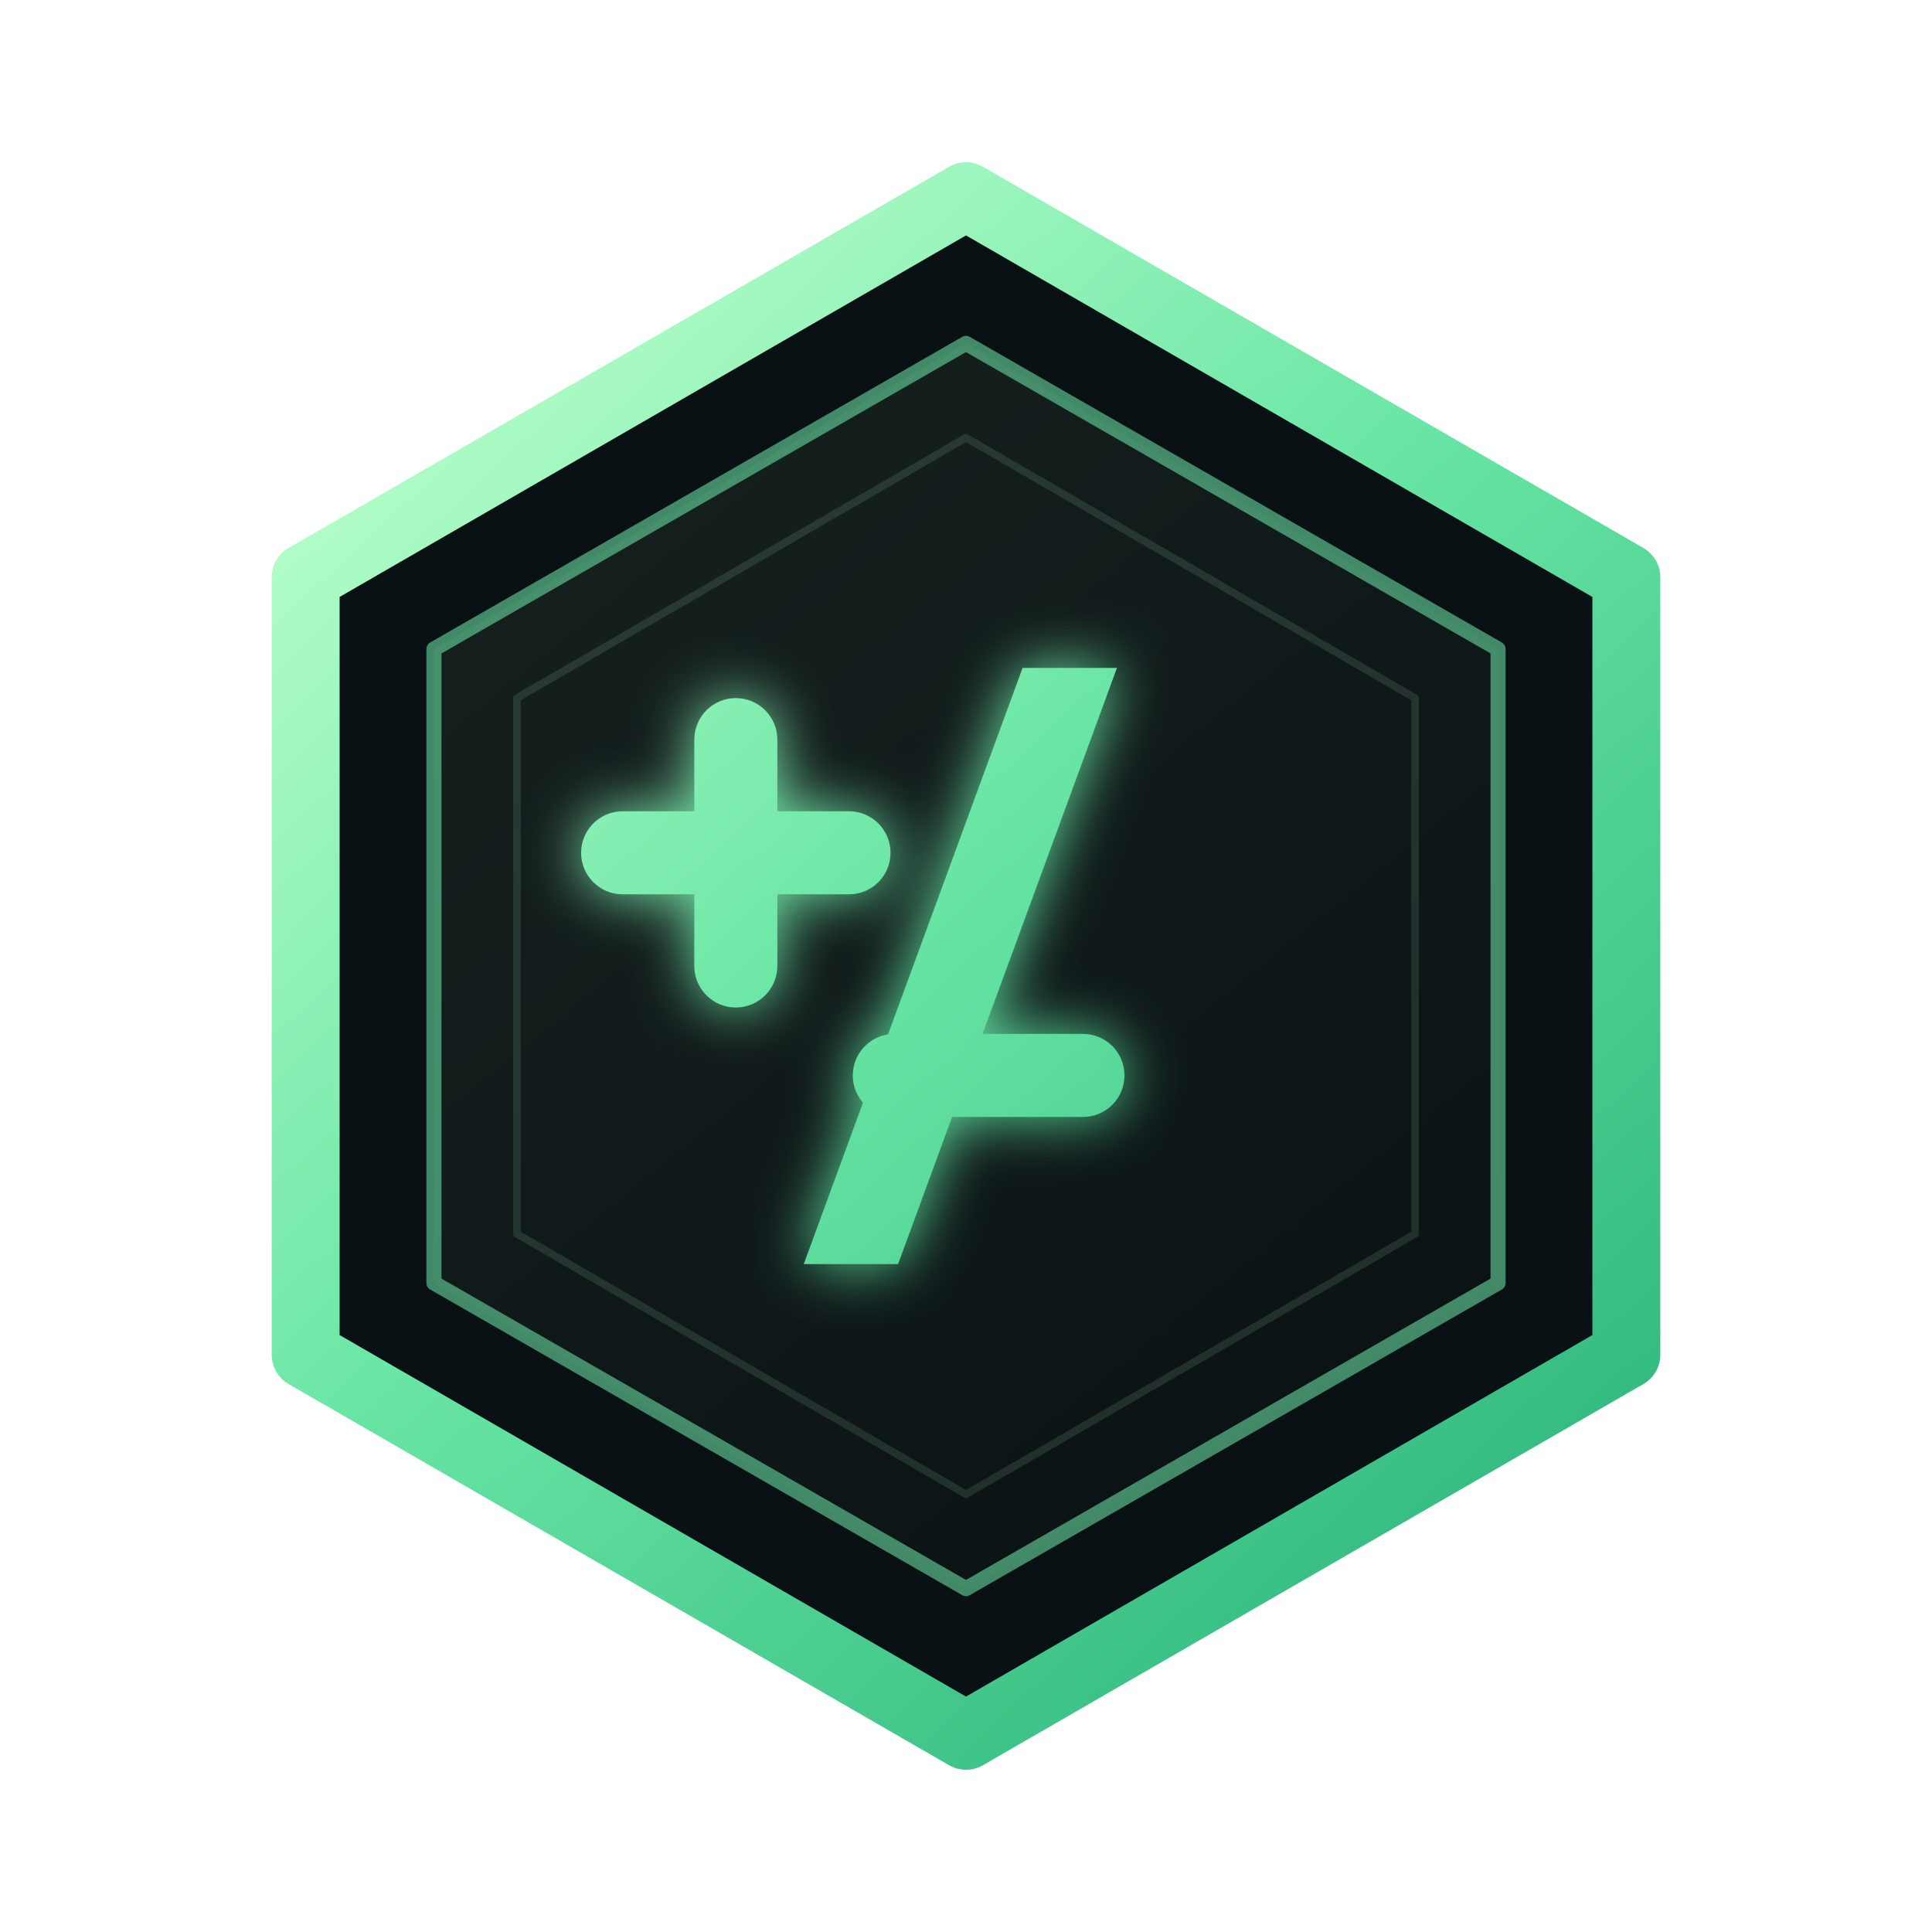
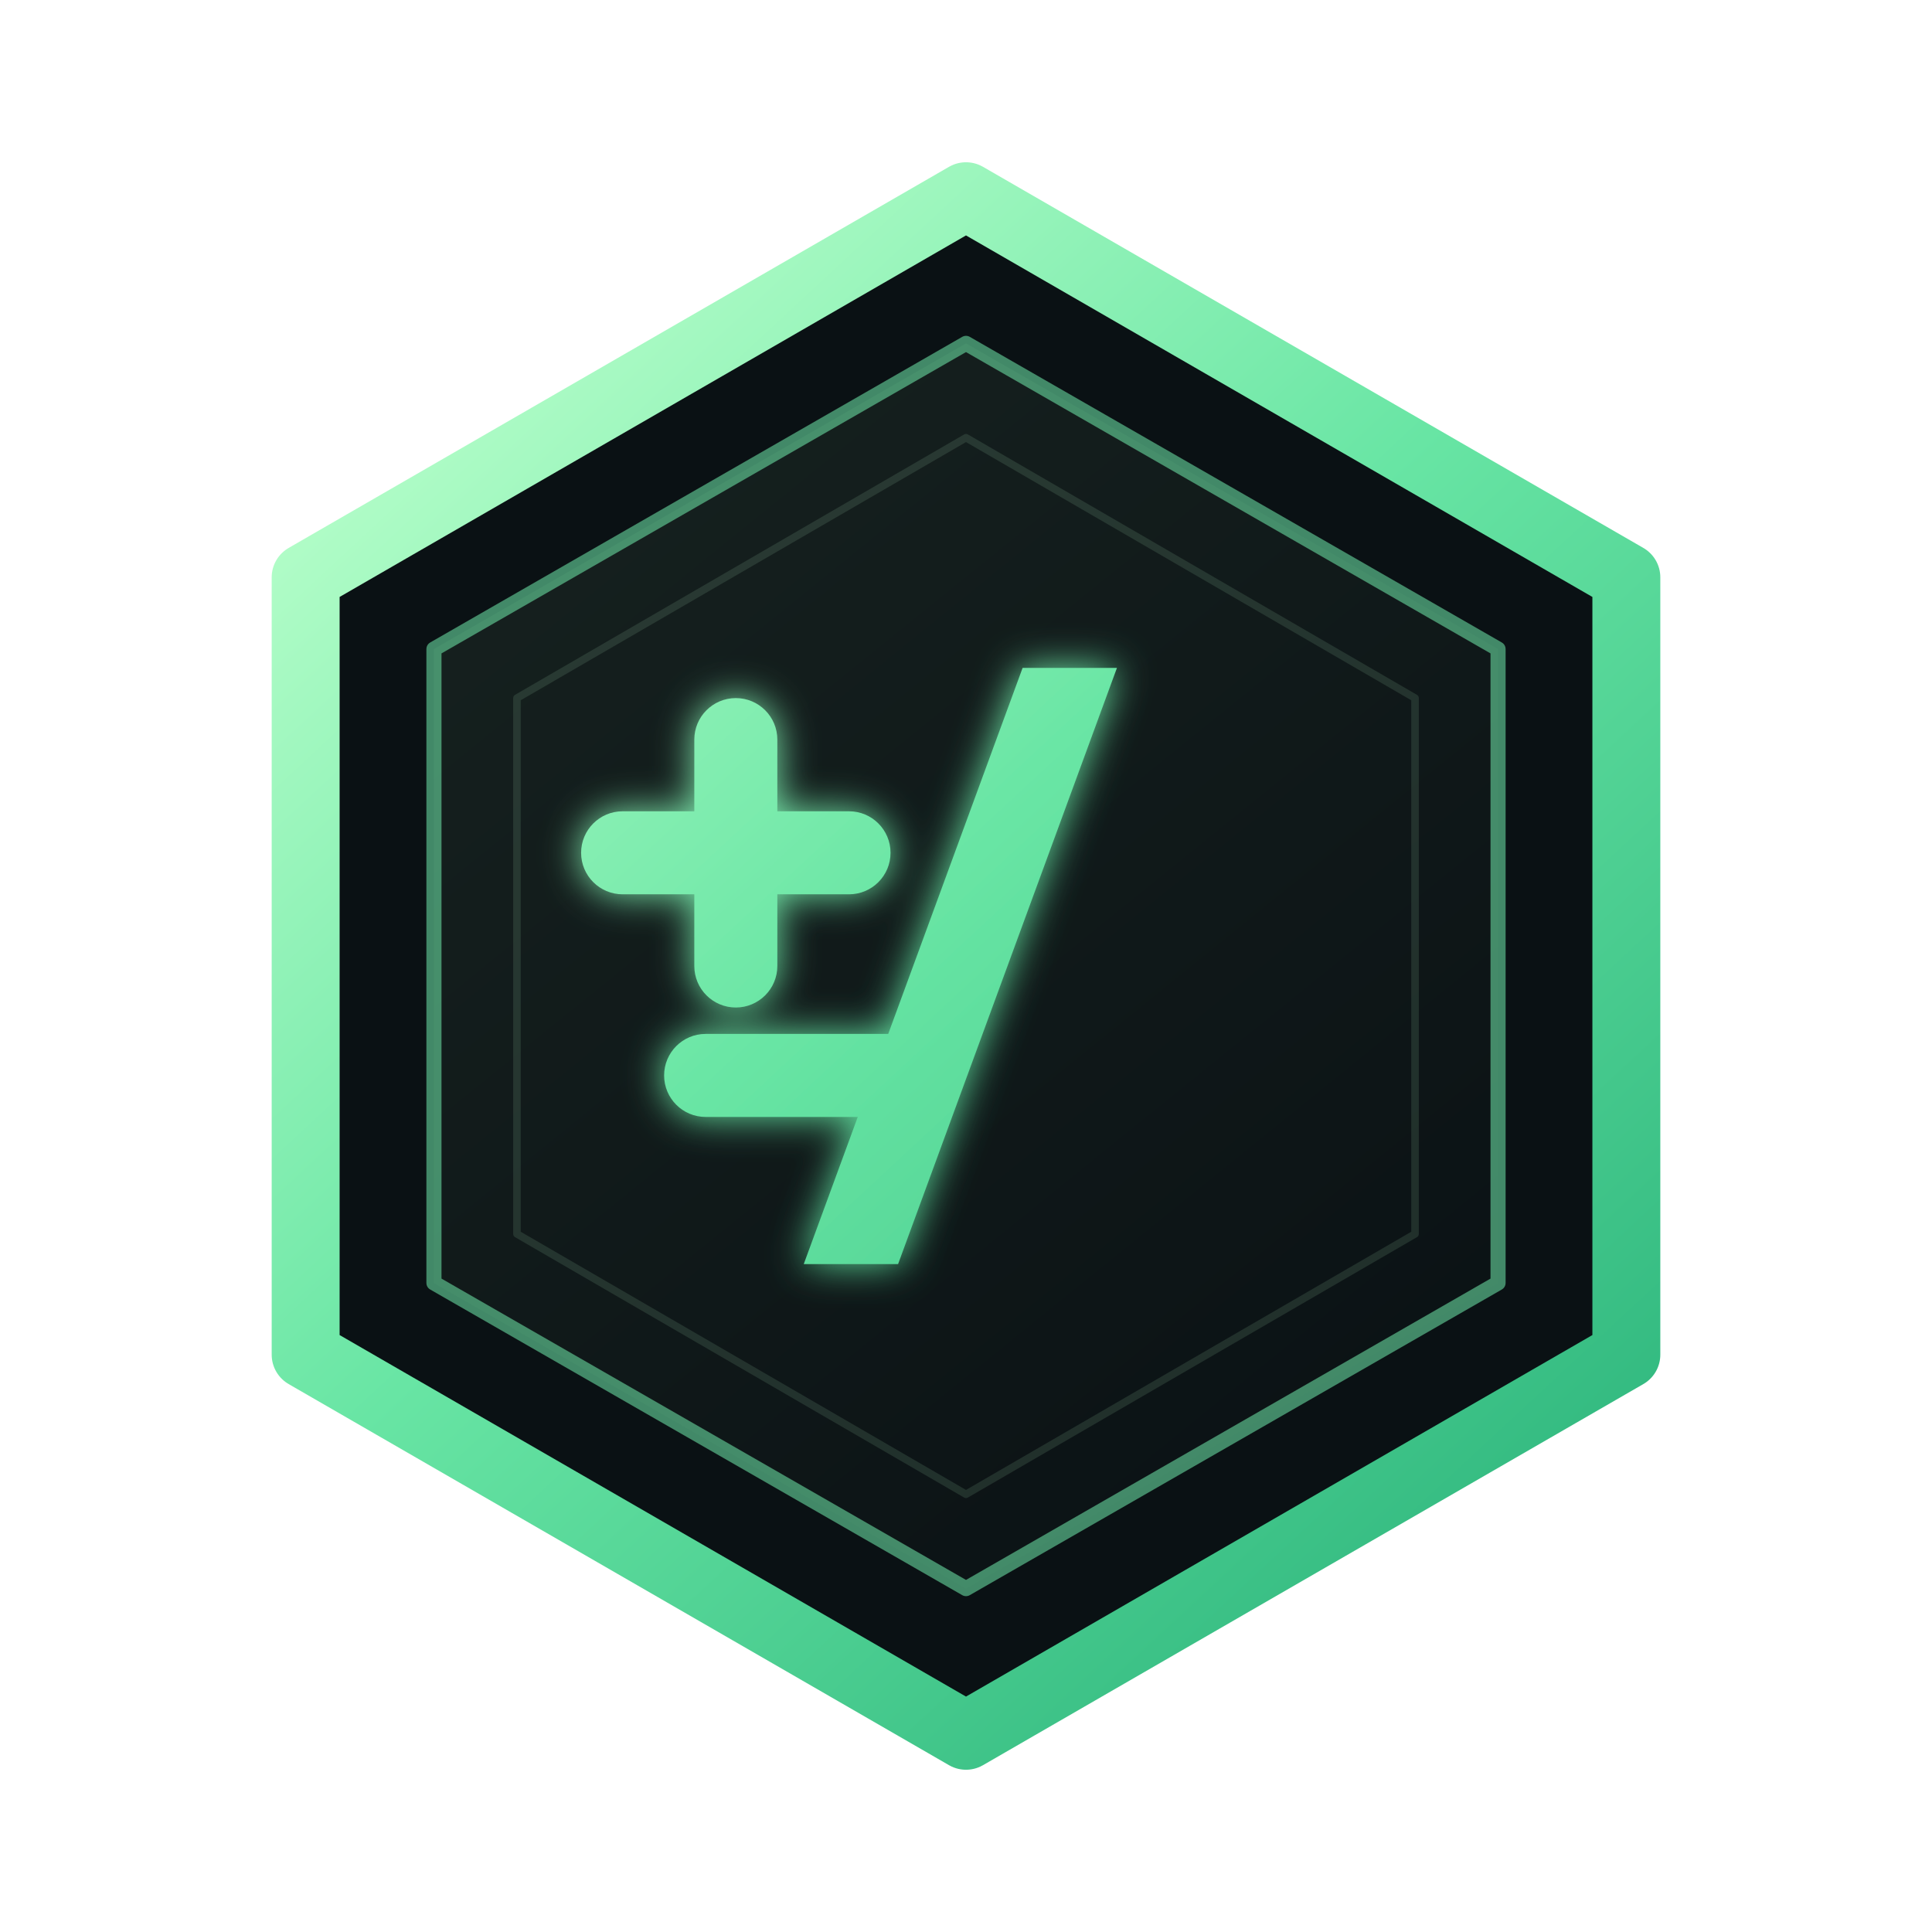
<svg xmlns="http://www.w3.org/2000/svg" viewBox="0 0 512 512" role="img" aria-labelledby="title description">
  <description id="description">A mint hexagonal code-diff mark with plus, slash, and minus symbols.</description>
  <defs>
    <linearGradient id="mint" x1="104" y1="88" x2="416" y2="424" gradientUnits="userSpaceOnUse">
      <stop stop-color="#B9FFCB" />
      <stop offset=".45" stop-color="#68E5A4" />
      <stop offset="1" stop-color="#2EB67D" />
    </linearGradient>
    <linearGradient id="core" x1="138" y1="112" x2="375" y2="405" gradientUnits="userSpaceOnUse">
      <stop stop-color="#16211F" />
      <stop offset="1" stop-color="#0A1114" />
    </linearGradient>
    <filter id="glow" x="-30%" y="-30%" width="160%" height="160%">
-       <feGaussianBlur stdDeviation="8" result="blur" />
+       <feGaussianBlur stdDeviation="5" result="blur" />
      <feMerge>
        <feMergeNode in="blur" />
        <feMergeNode in="SourceGraphic" />
      </feMerge>
    </filter>
  </defs>
  <path d="M256 52 431 153v206L256 460 81 359V153L256 52Z" fill="#0A1114" />
  <path d="M256 52 431 153v206L256 460 81 359V153L256 52Z" fill="none" stroke="url(#mint)" stroke-width="18" stroke-linejoin="round" />
  <path d="M256 91 397 172v168L256 421 115 340V172L256 91Z" fill="url(#core)" stroke="#6FE9AA" stroke-opacity=".56" stroke-width="4" stroke-linejoin="round" />
  <path d="M256 116 375 185v142L256 396 137 327V185L256 116Z" fill="none" stroke="#B9FFCB" stroke-opacity=".12" stroke-width="2" stroke-linejoin="round" />
  <g fill="url(#mint)" filter="url(#glow)">
    <rect x="154" y="215" width="82" height="22" rx="11" />
    <rect x="184" y="185" width="22" height="82" rx="11" />
-     <rect x="226" y="274" width="72" height="22" rx="11" />
+     <rect x="176" y="274" width="72" height="22" rx="11" />
    <path d="M271 177h25l-58 158h-25l58-158Z" />
  </g>
</svg>
